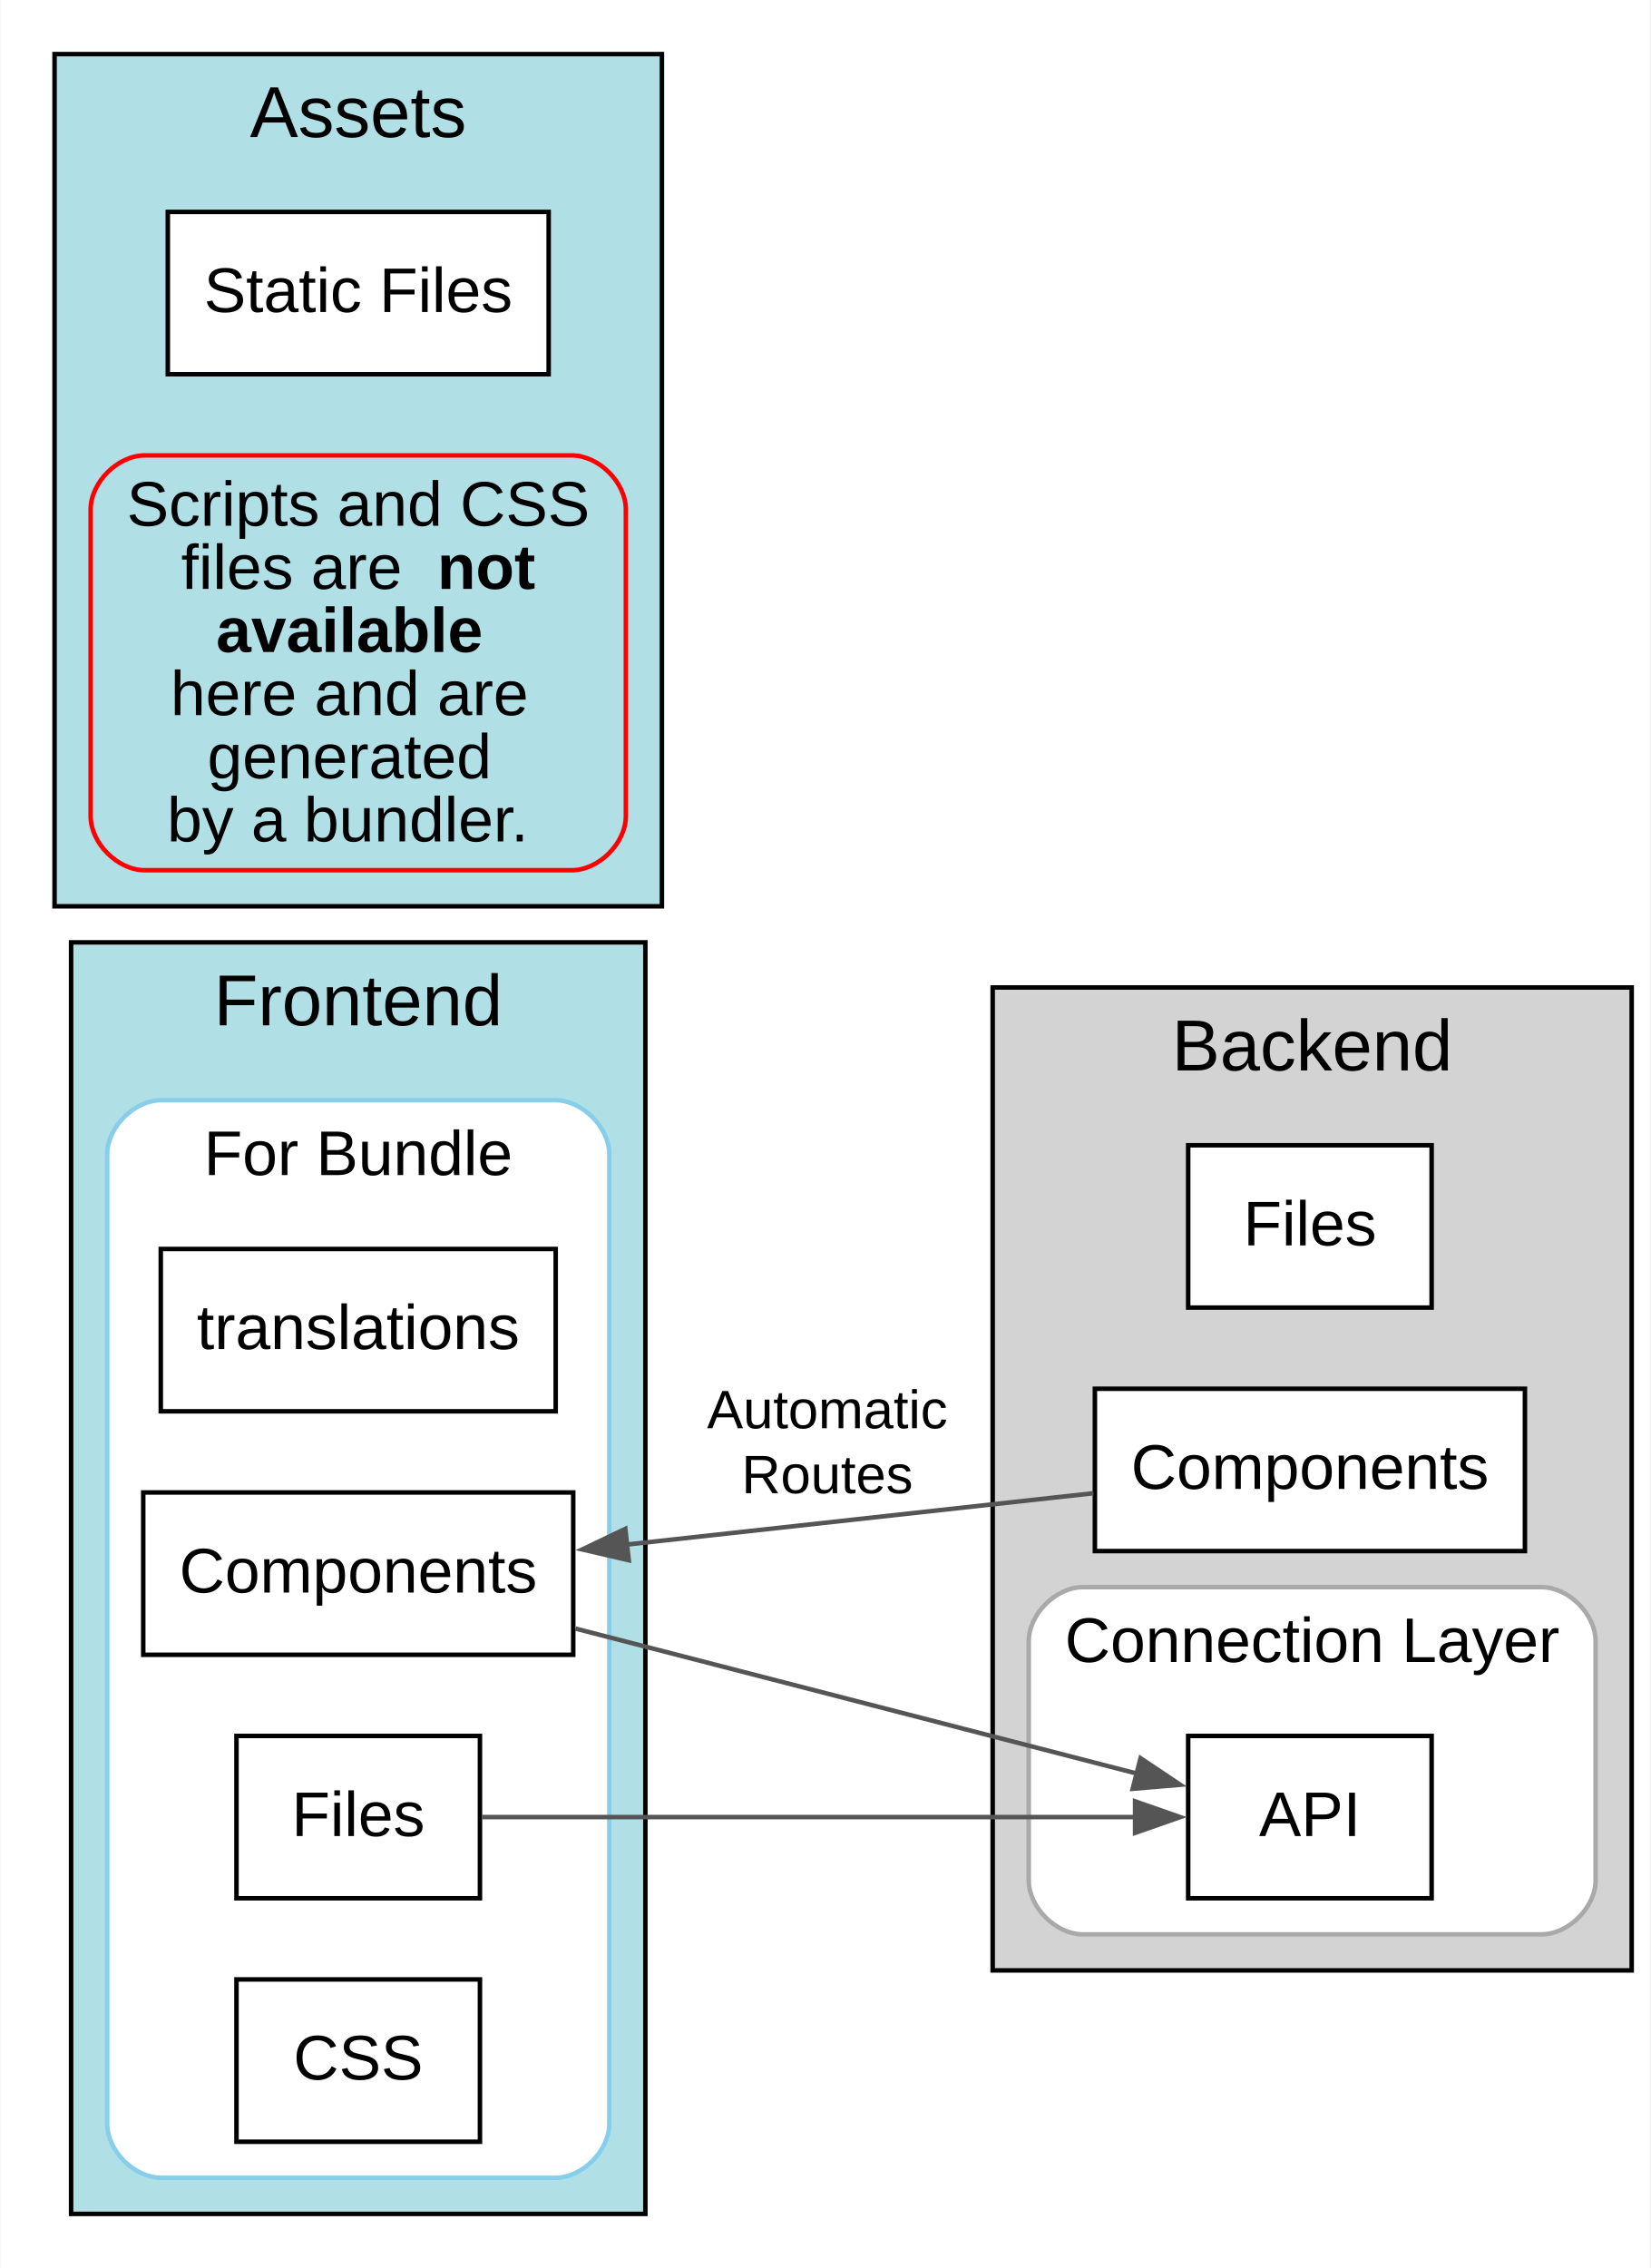
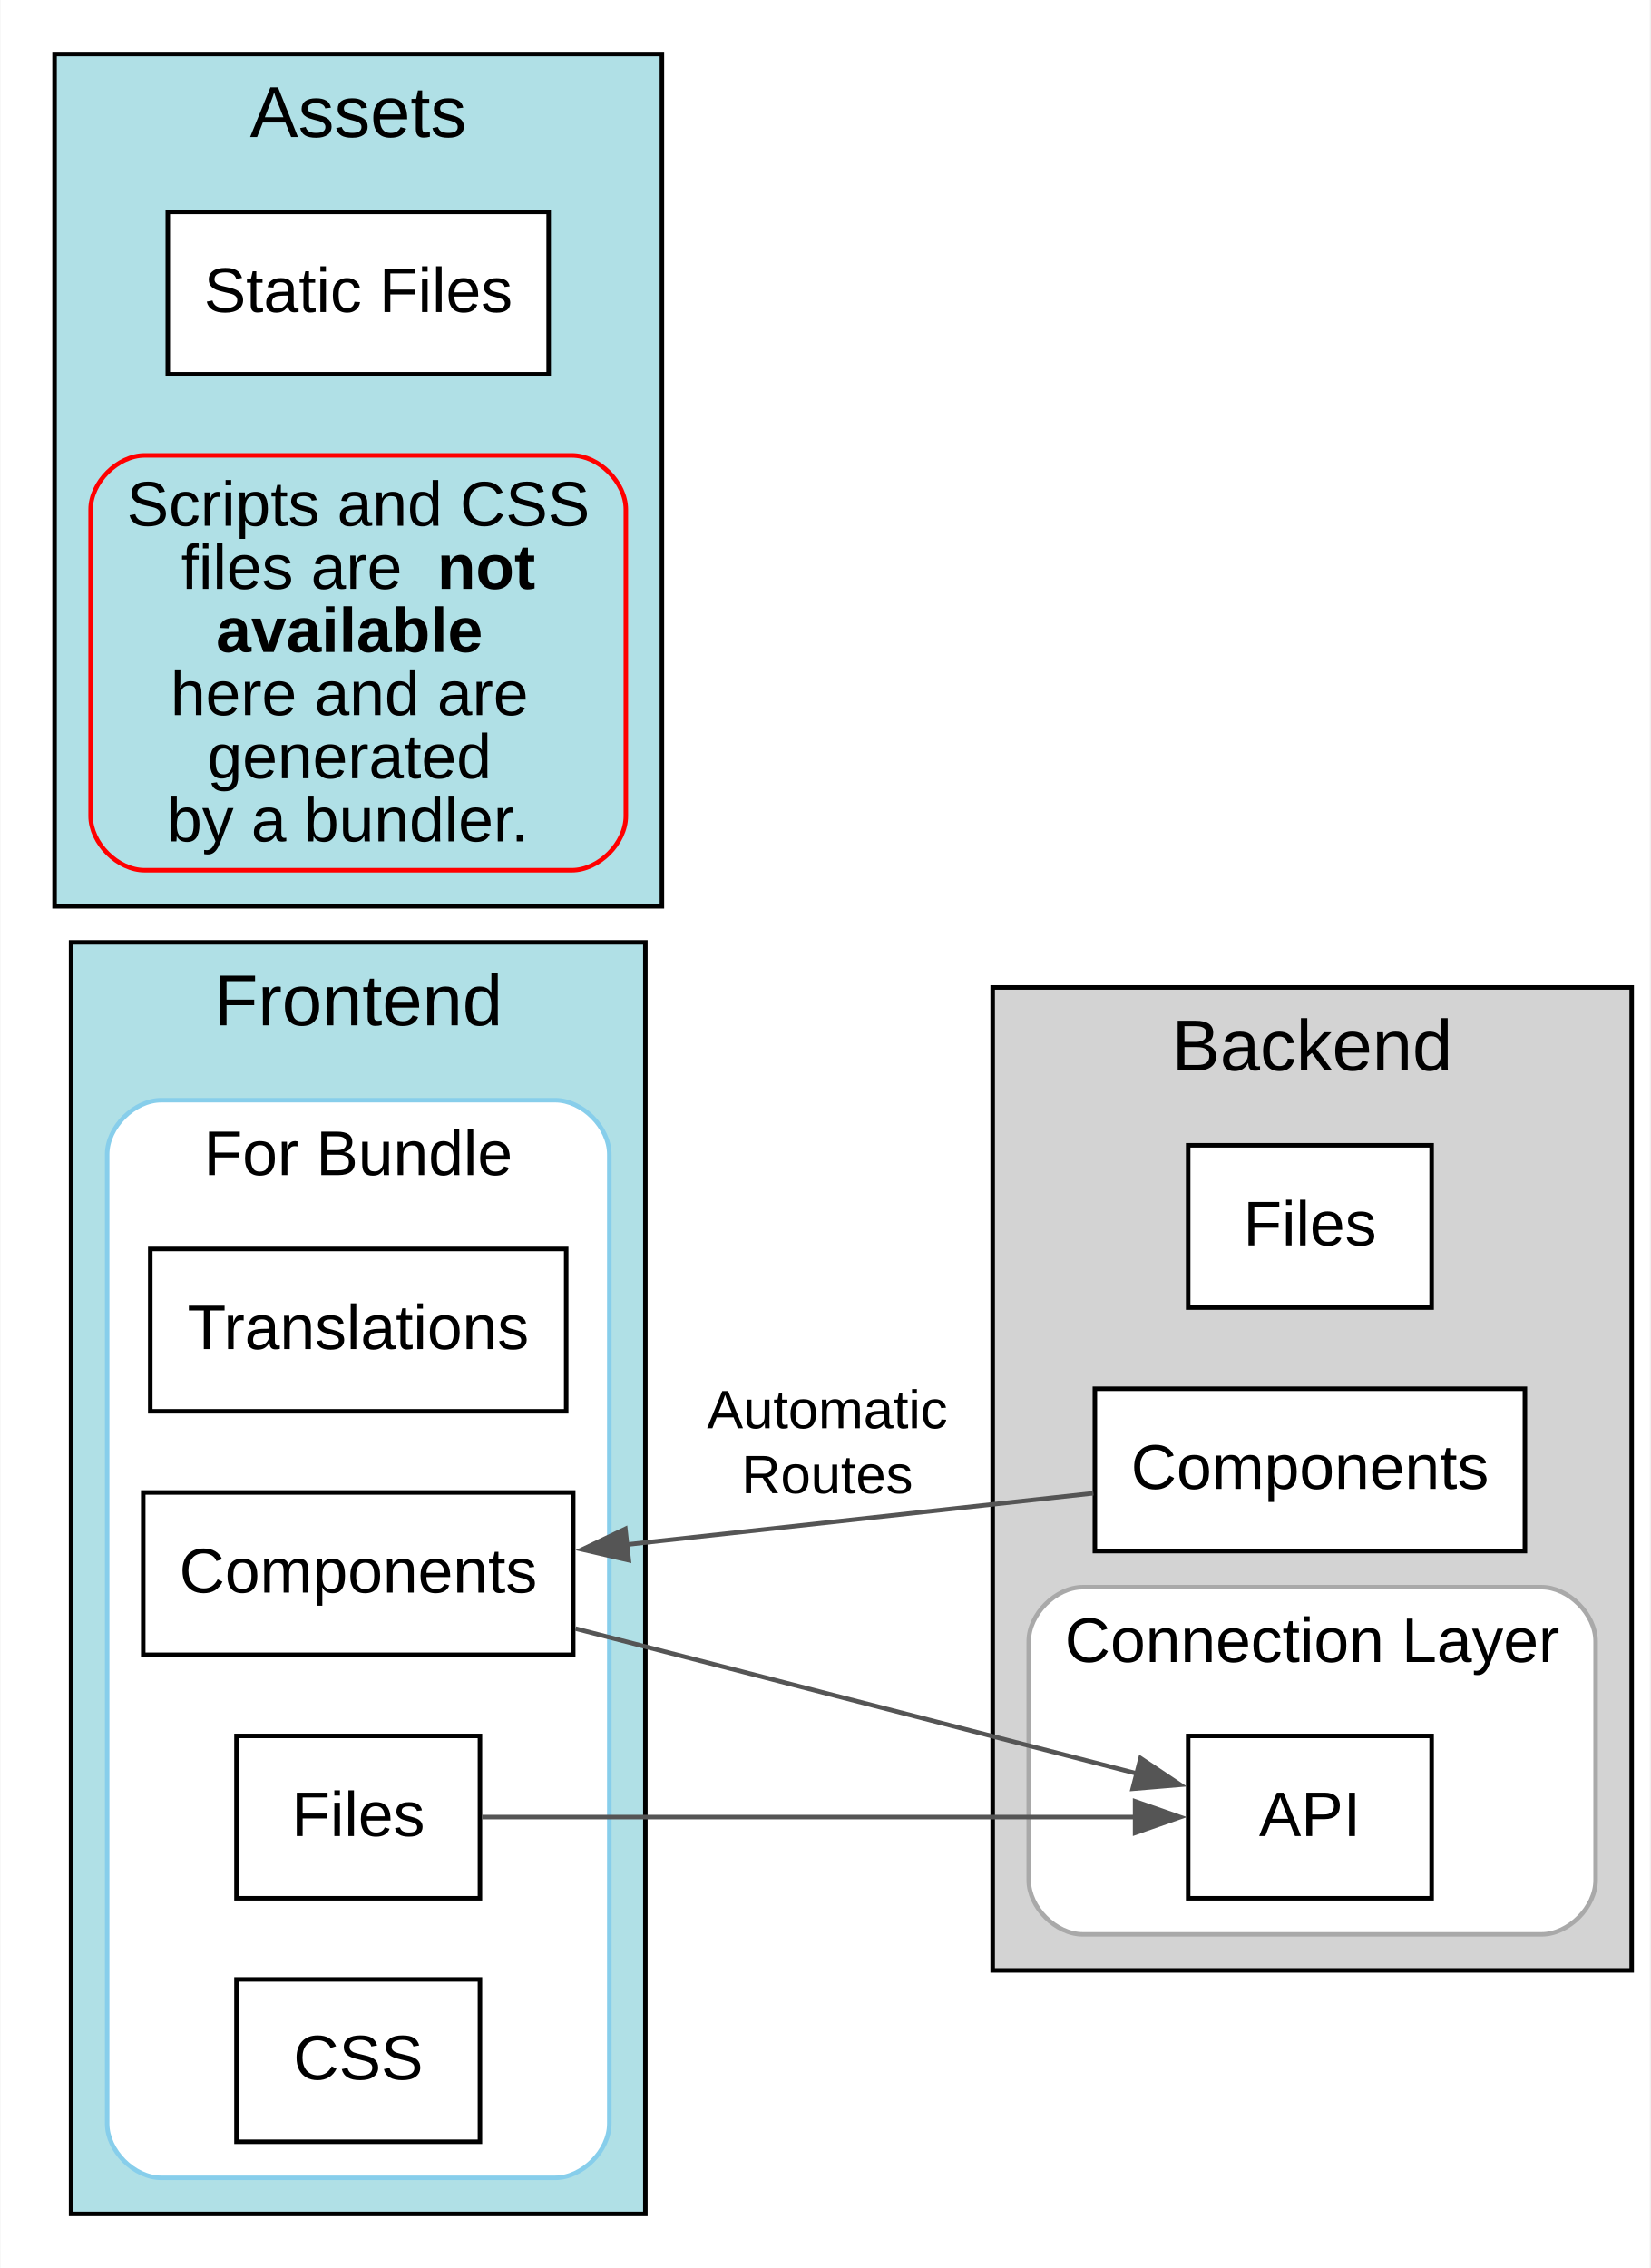
<svg xmlns="http://www.w3.org/2000/svg" width="366pt" height="503pt" viewBox="0.00 0.00 365.80 503.00">
  <g id="graph0" class="graph" transform="scale(1 1) rotate(0) translate(4 499)">
    <polygon fill="white" stroke="none" points="-4,4 -4,-499 361.8,-499 361.8,4 -4,4" />
    <g id="clust1" class="cluster">
      <polygon fill="#d3d3d3" stroke="black" points="216.07,-62 216.07,-280 357.8,-280 357.8,-62 216.07,-62" />
      <text text-anchor="middle" x="286.93" y="-261.6" font-family="Arial" font-size="16.00">Backend</text>
    </g>
    <g id="clust2" class="cluster">
      <path fill="white" stroke="#a9a9a9" d="M236.07,-70C236.07,-70 337.8,-70 337.8,-70 343.8,-70 349.8,-76 349.8,-82 349.8,-82 349.8,-135 349.8,-135 349.8,-141 343.8,-147 337.8,-147 337.8,-147 236.07,-147 236.07,-147 230.07,-147 224.07,-141 224.07,-135 224.07,-135 224.07,-82 224.07,-82 224.07,-76 230.07,-70 236.07,-70" />
      <text text-anchor="middle" x="286.93" y="-130.4" font-family="Arial" font-size="14.00">Connection Layer</text>
    </g>
    <g id="clust3" class="cluster">
      <polygon fill="#b0e0e6" stroke="black" points="8,-298 8,-487 142.71,-487 142.71,-298 8,-298" />
      <text text-anchor="middle" x="75.35" y="-468.6" font-family="Arial" font-size="16.00">Assets</text>
    </g>
    <g id="clust4" class="cluster">
      <polygon fill="#b0e0e6" stroke="black" points="11.67,-8 11.67,-290 139.04,-290 139.04,-8 11.67,-8" />
      <text text-anchor="middle" x="75.35" y="-271.6" font-family="Arial" font-size="16.00">Frontend</text>
    </g>
    <g id="clust5" class="cluster">
      <path fill="white" stroke="#87ceeb" d="M31.67,-16C31.67,-16 119.04,-16 119.04,-16 125.04,-16 131.04,-22 131.04,-28 131.04,-28 131.04,-243 131.04,-243 131.04,-249 125.04,-255 119.04,-255 119.04,-255 31.67,-255 31.67,-255 25.67,-255 19.67,-249 19.67,-243 19.67,-243 19.67,-28 19.67,-28 19.67,-22 25.67,-16 31.67,-16" />
      <text text-anchor="middle" x="75.35" y="-238.4" font-family="Arial" font-size="14.00">For Bundle</text>
    </g>
    <g id="node1" class="node">
      <polygon fill="#ffffff" stroke="black" points="313.43,-114 259.43,-114 259.43,-78 313.43,-78 313.43,-114" />
      <text text-anchor="middle" x="286.43" y="-91.8" font-family="Arial" font-size="14.00">API</text>
    </g>
    <g id="node2" class="node">
      <polygon fill="white" stroke="black" points="334.12,-191 238.74,-191 238.74,-155 334.12,-155 334.12,-191" />
      <text text-anchor="middle" x="286.43" y="-168.8" font-family="Arial" font-size="14.00">Components</text>
    </g>
    <g id="node7" class="node">
      <polygon fill="white" stroke="black" points="123.04,-168 27.67,-168 27.67,-132 123.04,-132 123.04,-168" />
      <text text-anchor="middle" x="75.35" y="-145.8" font-family="Arial" font-size="14.00">Components</text>
    </g>
    <g id="edge1" class="edge">
      <path fill="none" stroke="#555555" d="M238.42,-167.83C207.75,-164.45 167.49,-160.03 134.77,-156.43" />
      <polygon fill="#555555" stroke="#555555" points="135.36,-152.97 125.04,-155.36 134.6,-159.93 135.36,-152.97" />
      <text text-anchor="middle" x="179.39" y="-182.24" font-family="Arial" font-size="12.00">Automatic</text>
      <text text-anchor="middle" x="179.39" y="-167.84" font-family="Arial" font-size="12.00">Routes</text>
    </g>
    <g id="node3" class="node">
      <polygon fill="white" stroke="black" points="313.43,-245 259.43,-245 259.43,-209 313.43,-209 313.43,-245" />
      <text text-anchor="middle" x="286.43" y="-222.8" font-family="Arial" font-size="14.00">Files</text>
    </g>
    <g id="node4" class="node">
      <path fill="none" stroke="red" d="M122.71,-398C122.71,-398 28,-398 28,-398 22,-398 16,-392 16,-386 16,-386 16,-318 16,-318 16,-312 22,-306 28,-306 28,-306 122.71,-306 122.71,-306 128.71,-306 134.71,-312 134.71,-318 134.71,-318 134.71,-386 134.71,-386 134.71,-392 128.71,-398 122.71,-398" />
      <text text-anchor="start" x="24" y="-382.4" font-family="Arial" font-size="14.00">Scripts and CSS</text>
      <text text-anchor="start" x="36.07" y="-368.4" font-family="Arial" font-size="14.00"> files are </text>
      <text text-anchor="start" x="92.87" y="-368.4" font-family="Arial" font-weight="bold" font-size="14.00">not</text>
      <text text-anchor="start" x="43.83" y="-354.4" font-family="Arial" font-weight="bold" font-size="14.00"> available</text>
      <text text-anchor="start" x="33.71" y="-340.4" font-family="Arial" font-size="14.00"> here and are</text>
      <text text-anchor="start" x="41.88" y="-326.4" font-family="Arial" font-size="14.00"> generated</text>
      <text text-anchor="start" x="32.94" y="-312.4" font-family="Arial" font-size="14.00"> by a bundler.</text>
    </g>
    <g id="node5" class="node">
      <polygon fill="white" stroke="black" points="117.59,-452 33.12,-452 33.12,-416 117.59,-416 117.59,-452" />
      <text text-anchor="middle" x="75.35" y="-429.8" font-family="Arial" font-size="14.00">Static Files</text>
    </g>
    <g id="node6" class="node">
      <polygon fill="white" stroke="black" points="102.35,-60 48.35,-60 48.35,-24 102.35,-24 102.35,-60" />
      <text text-anchor="middle" x="75.35" y="-37.8" font-family="Arial" font-size="14.00">CSS</text>
    </g>
    <g id="edge2" class="edge">
      <path fill="none" stroke="#555555" d="M123.54,-137.81C161.19,-128.09 213.23,-114.65 248.04,-105.66" />
      <polygon fill="#555555" stroke="#555555" points="248.87,-109.06 257.68,-103.17 247.12,-102.28 248.87,-109.06" />
    </g>
    <g id="node8" class="node">
      <polygon fill="white" stroke="black" points="102.35,-114 48.35,-114 48.35,-78 102.35,-78 102.35,-114" />
      <text text-anchor="middle" x="75.35" y="-91.8" font-family="Arial" font-size="14.00">Files</text>
    </g>
    <g id="edge3" class="edge">
      <path fill="none" stroke="#555555" d="M102.83,-96C139.52,-96 205.99,-96 247.81,-96" />
      <polygon fill="#555555" stroke="#555555" points="247.66,-99.5 257.66,-96 247.66,-92.5 247.66,-99.5" />
    </g>
    <g id="node9" class="node">
-       <polygon fill="white" stroke="black" points="119.15,-222 31.56,-222 31.56,-186 119.15,-186 119.15,-222" />
-       <text text-anchor="middle" x="75.35" y="-199.8" font-family="Arial" font-size="14.00">translations</text>
+       <polygon fill="white" stroke="black" points="121.48,-222 29.23,-222 29.23,-186 121.48,-186 121.48,-222" />
+       <text text-anchor="middle" x="75.35" y="-199.8" font-family="Arial" font-size="14.00">Translations</text>
    </g>
  </g>
</svg>
